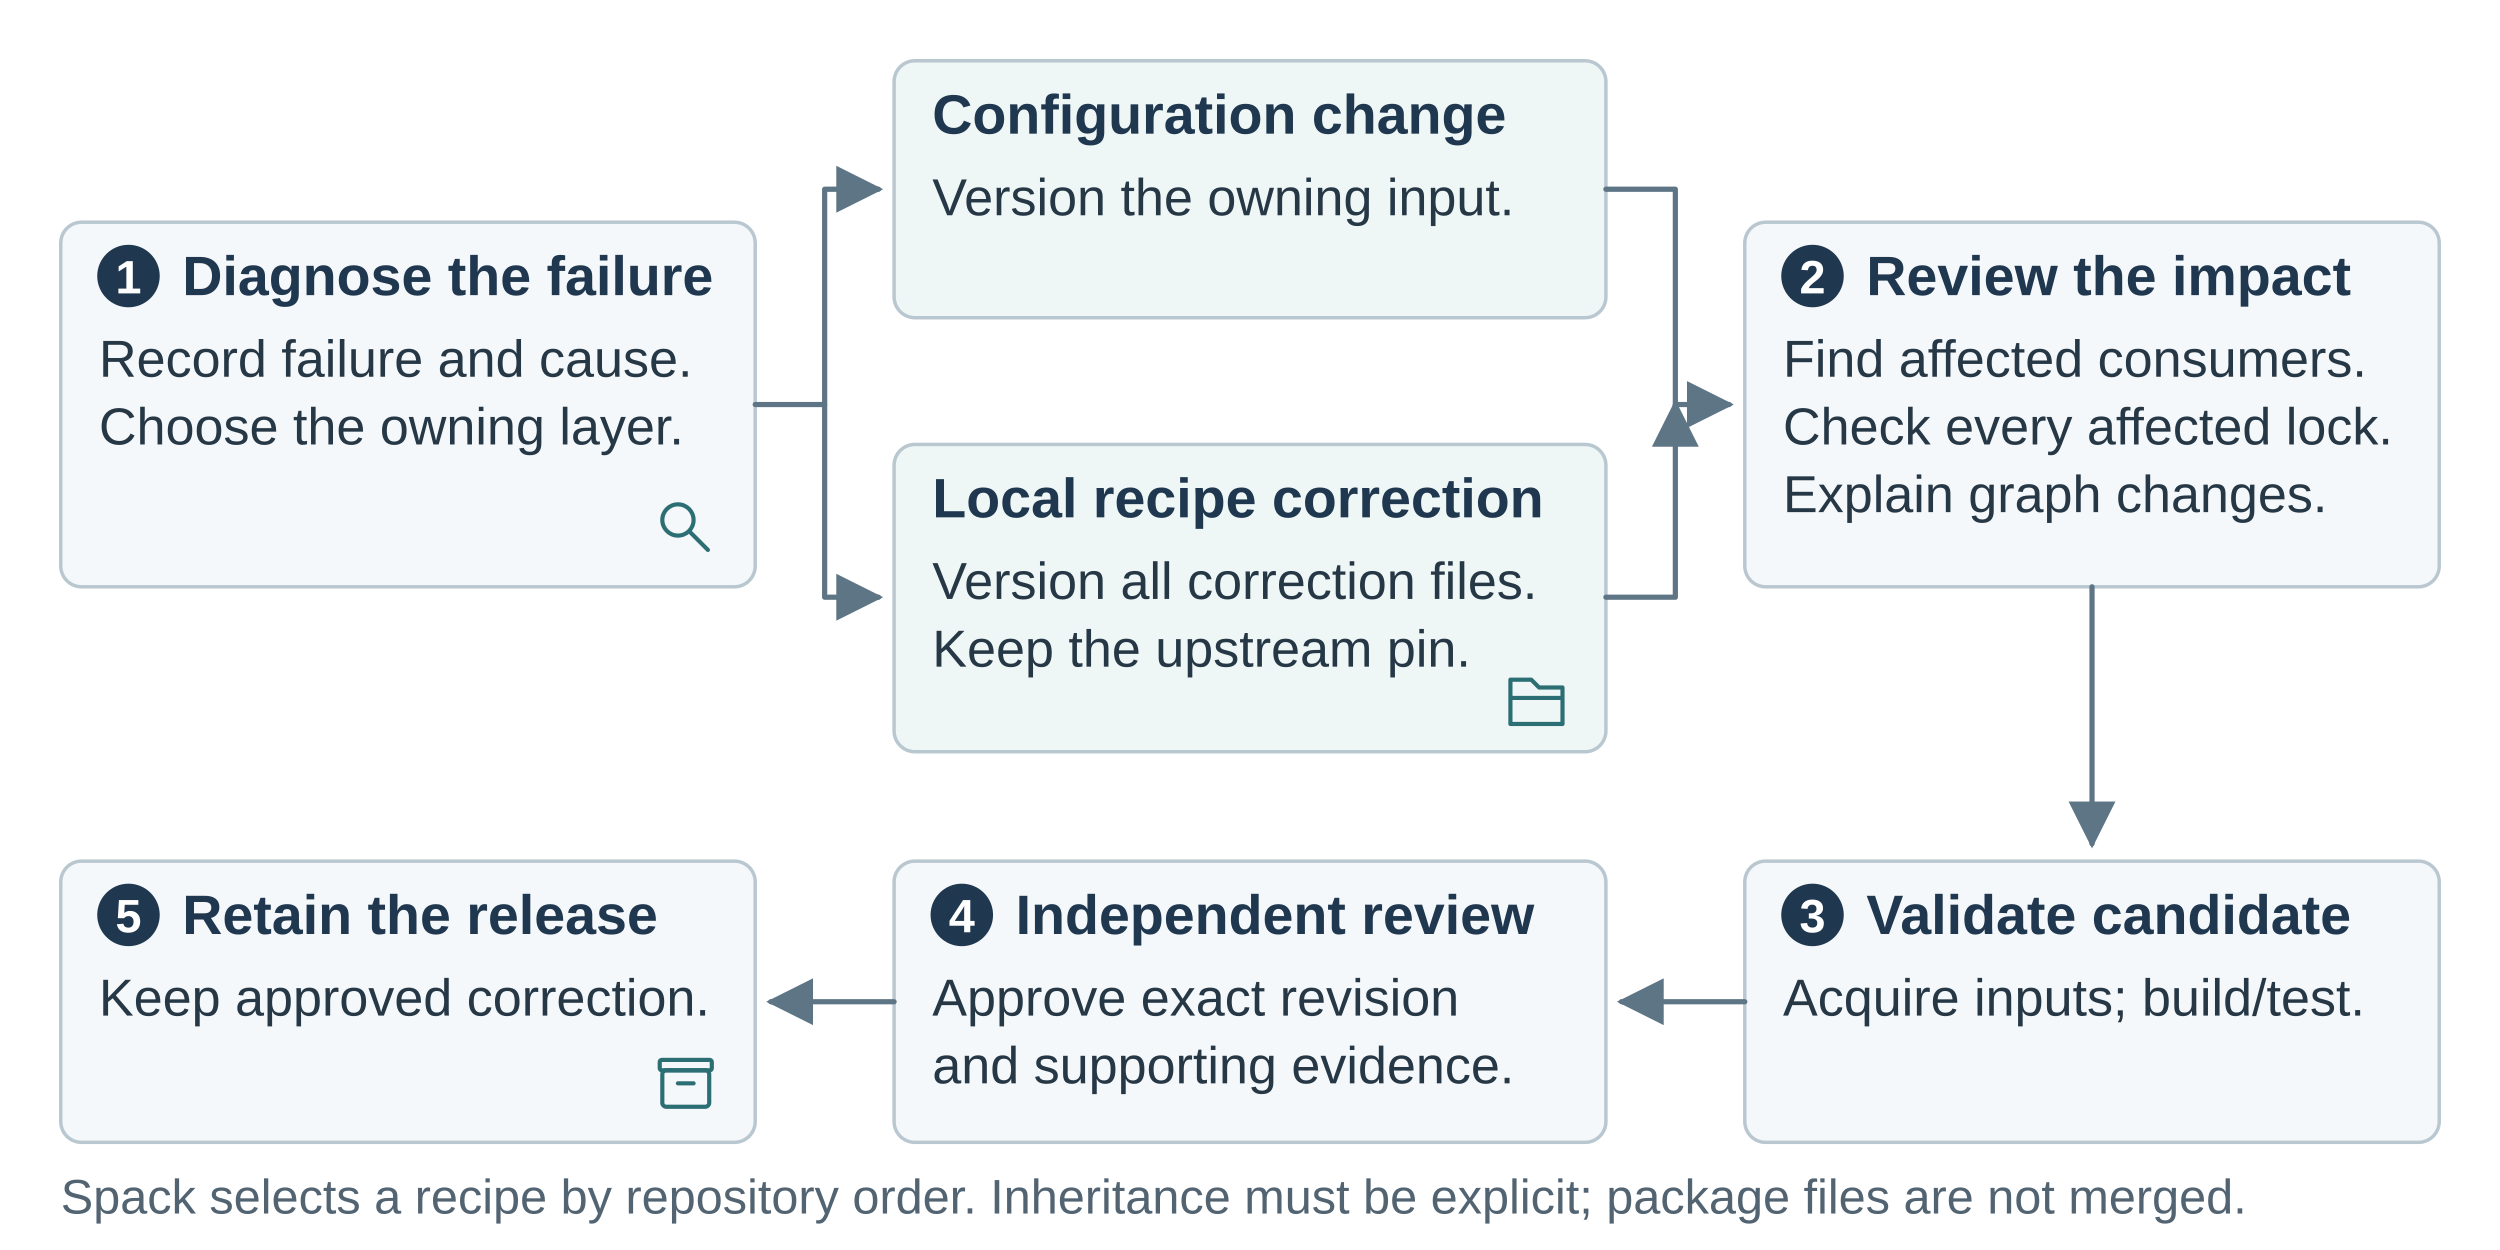
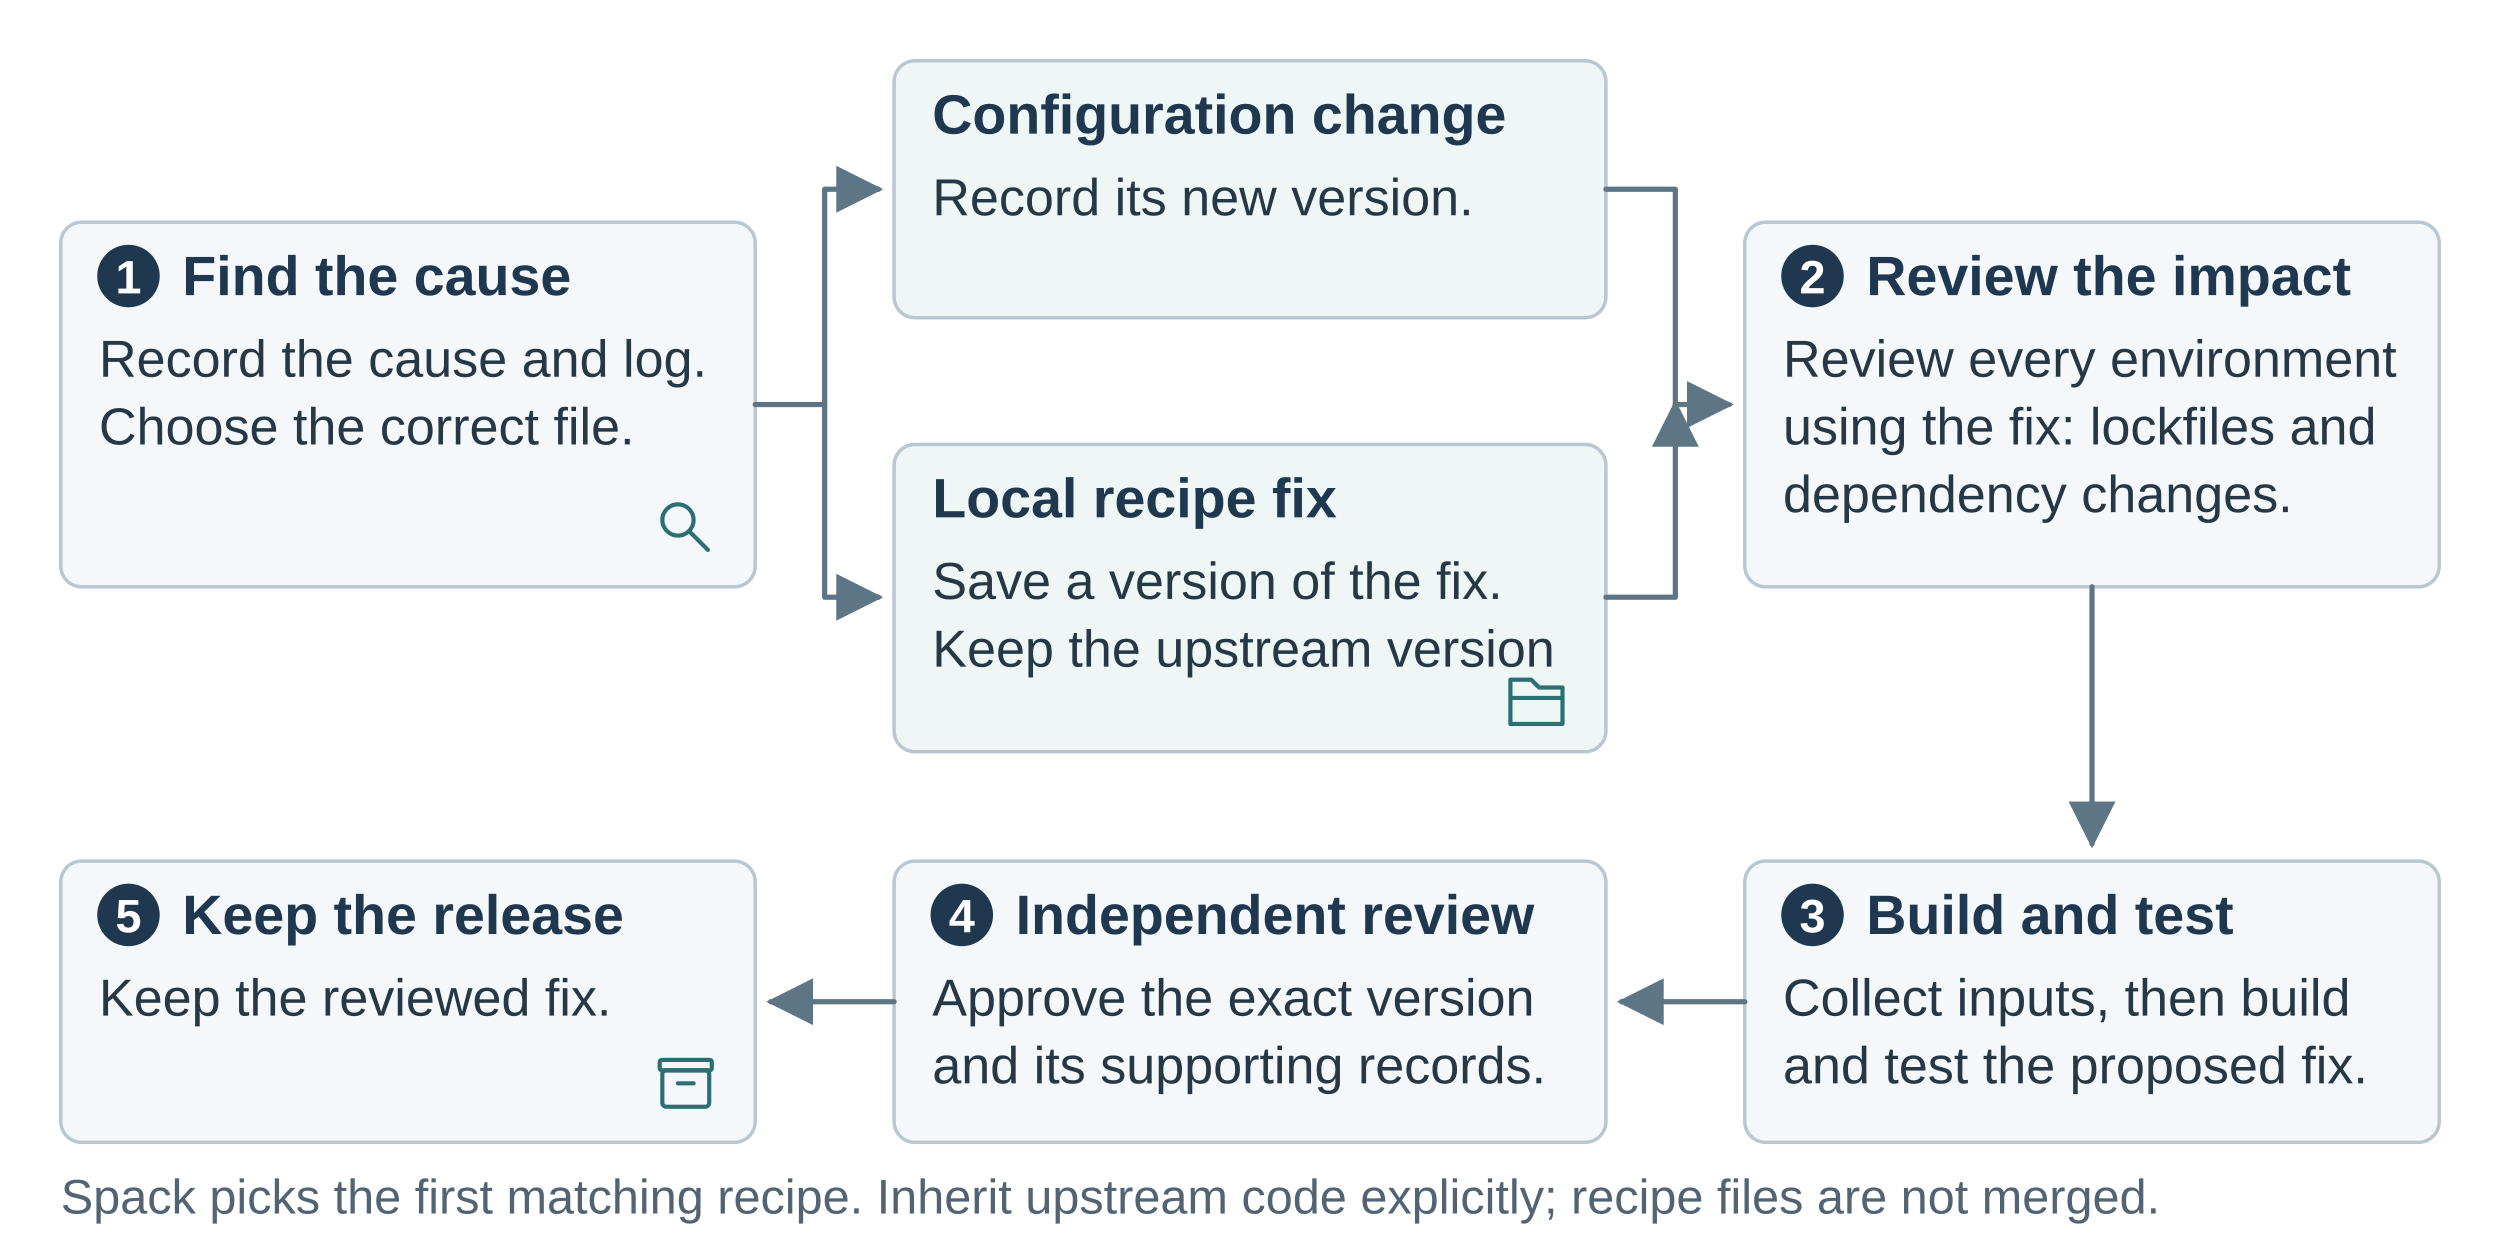
<svg xmlns="http://www.w3.org/2000/svg" width="1440" height="720" viewBox="0 0 1440 720" role="img">
  <defs>
    <marker id="arrow" viewBox="0 0 10 10" refX="9" refY="5" markerWidth="9" markerHeight="9" orient="auto-start-reverse">
      <path d="M 0 0 L 10 5 L 0 10 z" fill="#5E7585" />
    </marker>
  </defs>
  <rect width="1440" height="720" fill="#FFFFFF" />
  <rect x="35" y="128" width="400" height="210" rx="12" fill="#F5F8FA" stroke="#B9C7D0" stroke-width="2" />
  <circle cx="74" cy="159" r="18" fill="#20384F" />
  <text x="74" y="169" font-family="Arial, Helvetica, sans-serif" font-size="27" font-weight="700" fill="#FFFFFF" text-anchor="middle">
    <tspan x="74" dy="0">1</tspan>
  </text>
  <text x="105" y="170" font-family="Arial, Helvetica, sans-serif" font-size="32" font-weight="700" fill="#20384F" text-anchor="start">
-     <tspan x="105" dy="0">Diagnose the failure</tspan>
+     <tspan x="105" dy="0">Find the cause</tspan>
  </text>
  <text x="57" y="217" font-family="Arial, Helvetica, sans-serif" font-size="30" font-weight="400" fill="#263746" text-anchor="start">
-     <tspan x="57" dy="0">Record failure and cause.</tspan>
-     <tspan x="57" dy="39">Choose the owning layer.</tspan>
+     <tspan x="57" dy="0">Record the cause and log.</tspan>
+     <tspan x="57" dy="39">Choose the correct file.</tspan>
  </text>
  <rect x="515" y="35" width="410" height="148" rx="12" fill="#EFF7F6" stroke="#B9C7D0" stroke-width="2" />
  <text x="537" y="77" font-family="Arial, Helvetica, sans-serif" font-size="32" font-weight="700" fill="#20384F" text-anchor="start">
    <tspan x="537" dy="0">Configuration change</tspan>
  </text>
  <text x="537" y="124" font-family="Arial, Helvetica, sans-serif" font-size="30" font-weight="400" fill="#263746" text-anchor="start">
-     <tspan x="537" dy="0">Version the owning input.</tspan>
+     <tspan x="537" dy="0">Record its new version.</tspan>
  </text>
  <rect x="515" y="256" width="410" height="177" rx="12" fill="#EFF7F6" stroke="#B9C7D0" stroke-width="2" />
  <text x="537" y="298" font-family="Arial, Helvetica, sans-serif" font-size="32" font-weight="700" fill="#20384F" text-anchor="start">
-     <tspan x="537" dy="0">Local recipe correction</tspan>
+     <tspan x="537" dy="0">Local recipe fix</tspan>
  </text>
  <text x="537" y="345" font-family="Arial, Helvetica, sans-serif" font-size="30" font-weight="400" fill="#263746" text-anchor="start">
-     <tspan x="537" dy="0">Version all correction files.</tspan>
-     <tspan x="537" dy="39">Keep the upstream pin.</tspan>
+     <tspan x="537" dy="0">Save a version of the fix.</tspan>
+     <tspan x="537" dy="39">Keep the upstream version</tspan>
  </text>
  <polyline points="435,233 475,233 475,109 506,109" fill="none" stroke="#5E7585" stroke-width="3" stroke-linejoin="round" stroke-linecap="round" marker-end="url(#arrow)" />
  <polyline points="475,233 475,344 506,344" fill="none" stroke="#5E7585" stroke-width="3" stroke-linejoin="round" stroke-linecap="round" marker-end="url(#arrow)" />
  <rect x="1005" y="128" width="400" height="210" rx="12" fill="#F5F8FA" stroke="#B9C7D0" stroke-width="2" />
  <circle cx="1044" cy="159" r="18" fill="#20384F" />
  <text x="1044" y="169" font-family="Arial, Helvetica, sans-serif" font-size="27" font-weight="700" fill="#FFFFFF" text-anchor="middle">
    <tspan x="1044" dy="0">2</tspan>
  </text>
  <text x="1075" y="170" font-family="Arial, Helvetica, sans-serif" font-size="32" font-weight="700" fill="#20384F" text-anchor="start">
    <tspan x="1075" dy="0">Review the impact</tspan>
  </text>
  <text x="1027" y="217" font-family="Arial, Helvetica, sans-serif" font-size="30" font-weight="400" fill="#263746" text-anchor="start">
-     <tspan x="1027" dy="0">Find affected consumers.</tspan>
-     <tspan x="1027" dy="39">Check every affected lock.</tspan>
-     <tspan x="1027" dy="39">Explain graph changes.</tspan>
+     <tspan x="1027" dy="0">Review every environment</tspan>
+     <tspan x="1027" dy="39">using the fix: lockfiles and</tspan>
+     <tspan x="1027" dy="39">dependency changes.</tspan>
  </text>
  <polyline points="925,109 965,109 965,233 996,233" fill="none" stroke="#5E7585" stroke-width="3" stroke-linejoin="round" stroke-linecap="round" marker-end="url(#arrow)" />
  <polyline points="925,344 965,344 965,233" fill="none" stroke="#5E7585" stroke-width="3" stroke-linejoin="round" stroke-linecap="round" marker-end="url(#arrow)" />
  <polyline points="1205,338 1205,486" fill="none" stroke="#5E7585" stroke-width="3" stroke-linejoin="round" stroke-linecap="round" marker-end="url(#arrow)" />
  <rect x="1005" y="496" width="400" height="162" rx="12" fill="#F5F8FA" stroke="#B9C7D0" stroke-width="2" />
  <circle cx="1044" cy="527" r="18" fill="#20384F" />
  <text x="1044" y="537" font-family="Arial, Helvetica, sans-serif" font-size="27" font-weight="700" fill="#FFFFFF" text-anchor="middle">
    <tspan x="1044" dy="0">3</tspan>
  </text>
  <text x="1075" y="538" font-family="Arial, Helvetica, sans-serif" font-size="32" font-weight="700" fill="#20384F" text-anchor="start">
-     <tspan x="1075" dy="0">Validate candidate</tspan>
+     <tspan x="1075" dy="0">Build and test</tspan>
  </text>
  <text x="1027" y="585" font-family="Arial, Helvetica, sans-serif" font-size="30" font-weight="400" fill="#263746" text-anchor="start">
-     <tspan x="1027" dy="0">Acquire inputs; build/test.</tspan>
+     <tspan x="1027" dy="0">Collect inputs, then build</tspan>
+     <tspan x="1027" dy="39">and test the proposed fix.</tspan>
  </text>
  <rect x="515" y="496" width="410" height="162" rx="12" fill="#F5F8FA" stroke="#B9C7D0" stroke-width="2" />
  <circle cx="554" cy="527" r="18" fill="#20384F" />
  <text x="554" y="537" font-family="Arial, Helvetica, sans-serif" font-size="27" font-weight="700" fill="#FFFFFF" text-anchor="middle">
    <tspan x="554" dy="0">4</tspan>
  </text>
  <text x="585" y="538" font-family="Arial, Helvetica, sans-serif" font-size="32" font-weight="700" fill="#20384F" text-anchor="start">
    <tspan x="585" dy="0">Independent review</tspan>
  </text>
  <text x="537" y="585" font-family="Arial, Helvetica, sans-serif" font-size="30" font-weight="400" fill="#263746" text-anchor="start">
-     <tspan x="537" dy="0">Approve exact revision</tspan>
-     <tspan x="537" dy="39">and supporting evidence.</tspan>
+     <tspan x="537" dy="0">Approve the exact version</tspan>
+     <tspan x="537" dy="39">and its supporting records.</tspan>
  </text>
  <rect x="35" y="496" width="400" height="162" rx="12" fill="#F5F8FA" stroke="#B9C7D0" stroke-width="2" />
  <circle cx="74" cy="527" r="18" fill="#20384F" />
  <text x="74" y="537" font-family="Arial, Helvetica, sans-serif" font-size="27" font-weight="700" fill="#FFFFFF" text-anchor="middle">
    <tspan x="74" dy="0">5</tspan>
  </text>
  <text x="105" y="538" font-family="Arial, Helvetica, sans-serif" font-size="32" font-weight="700" fill="#20384F" text-anchor="start">
-     <tspan x="105" dy="0">Retain the release</tspan>
+     <tspan x="105" dy="0">Keep the release</tspan>
  </text>
  <text x="57" y="585" font-family="Arial, Helvetica, sans-serif" font-size="30" font-weight="400" fill="#263746" text-anchor="start">
-     <tspan x="57" dy="0">Keep approved correction.</tspan>
+     <tspan x="57" dy="0">Keep the reviewed fix.</tspan>
  </text>
  <polyline points="1005,577 934,577" fill="none" stroke="#5E7585" stroke-width="3" stroke-linejoin="round" stroke-linecap="round" marker-end="url(#arrow)" />
  <polyline points="515,577 444,577" fill="none" stroke="#5E7585" stroke-width="3" stroke-linejoin="round" stroke-linecap="round" marker-end="url(#arrow)" />
  <text x="35" y="699" font-family="Arial, Helvetica, sans-serif" font-size="28" font-weight="400" fill="#526372" text-anchor="start">
-     <tspan x="35" dy="0">Spack selects a recipe by repository order. Inheritance must be explicit; package files are not merged.</tspan>
+     <tspan x="35" dy="0">Spack picks the first matching recipe. Inherit upstream code explicitly; recipe files are not merged.</tspan>
  </text>
  <g transform="translate(377 286) scale(1.5)" fill="none" stroke="#2B6E73" stroke-width="1.6" stroke-linecap="round" stroke-linejoin="round" aria-hidden="true">
    <circle cx="9" cy="9" r="6" />
    <path d="m13.5 13.5 7 7" />
  </g>
  <g transform="translate(867 387) scale(1.5)" fill="none" stroke="#2B6E73" stroke-width="1.6" stroke-linecap="round" stroke-linejoin="round" aria-hidden="true">
    <path d="M2 6V3h8l3 3h9v14H2Z M2 10h20" />
  </g>
  <g transform="translate(377 606) scale(1.5)" fill="none" stroke="#2B6E73" stroke-width="1.6" stroke-linecap="round" stroke-linejoin="round" aria-hidden="true">
    <rect x="3" y="7" width="18" height="14" rx="1.5" />
    <rect x="2" y="3" width="20" height="4" rx=".8" />
    <path d="M9 12h6" />
  </g>
</svg>
